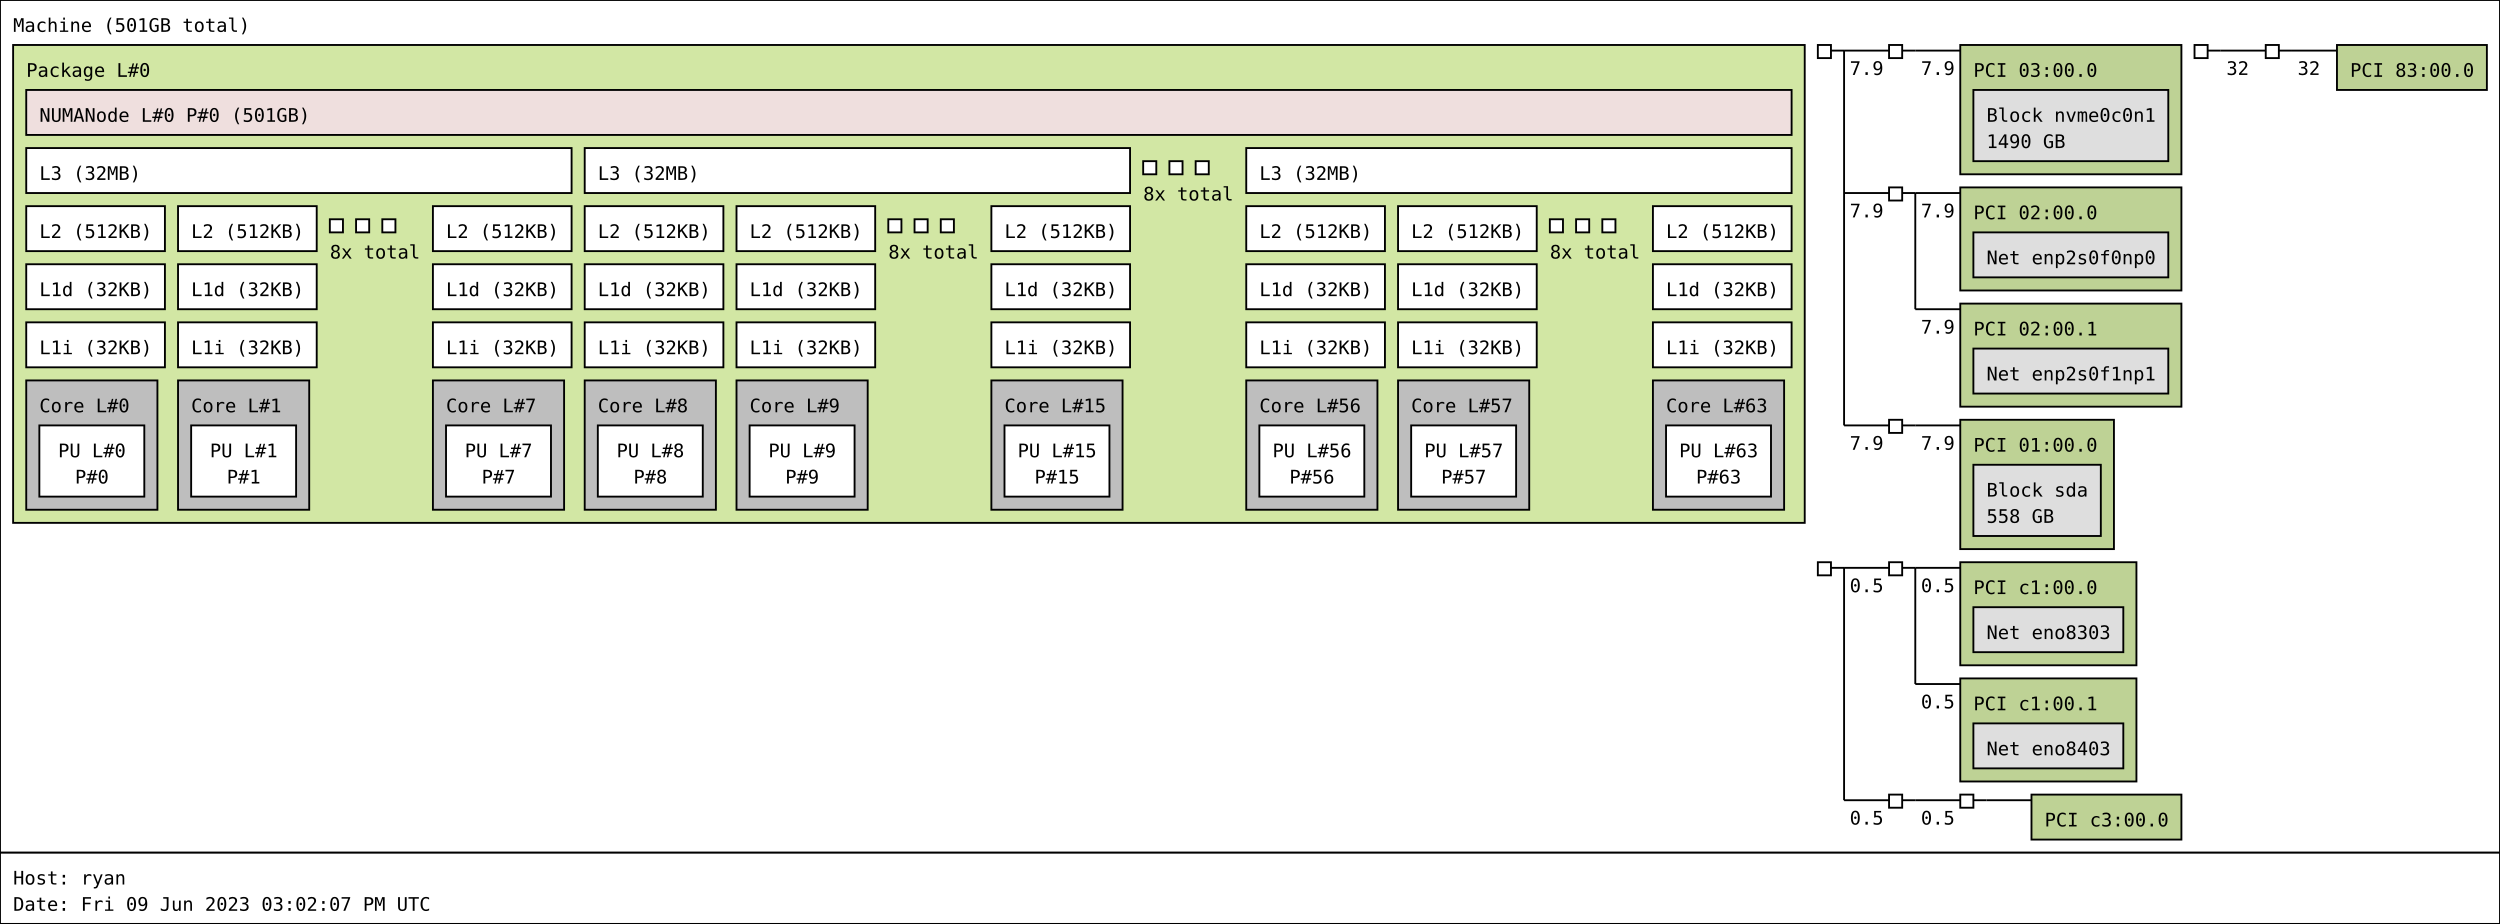
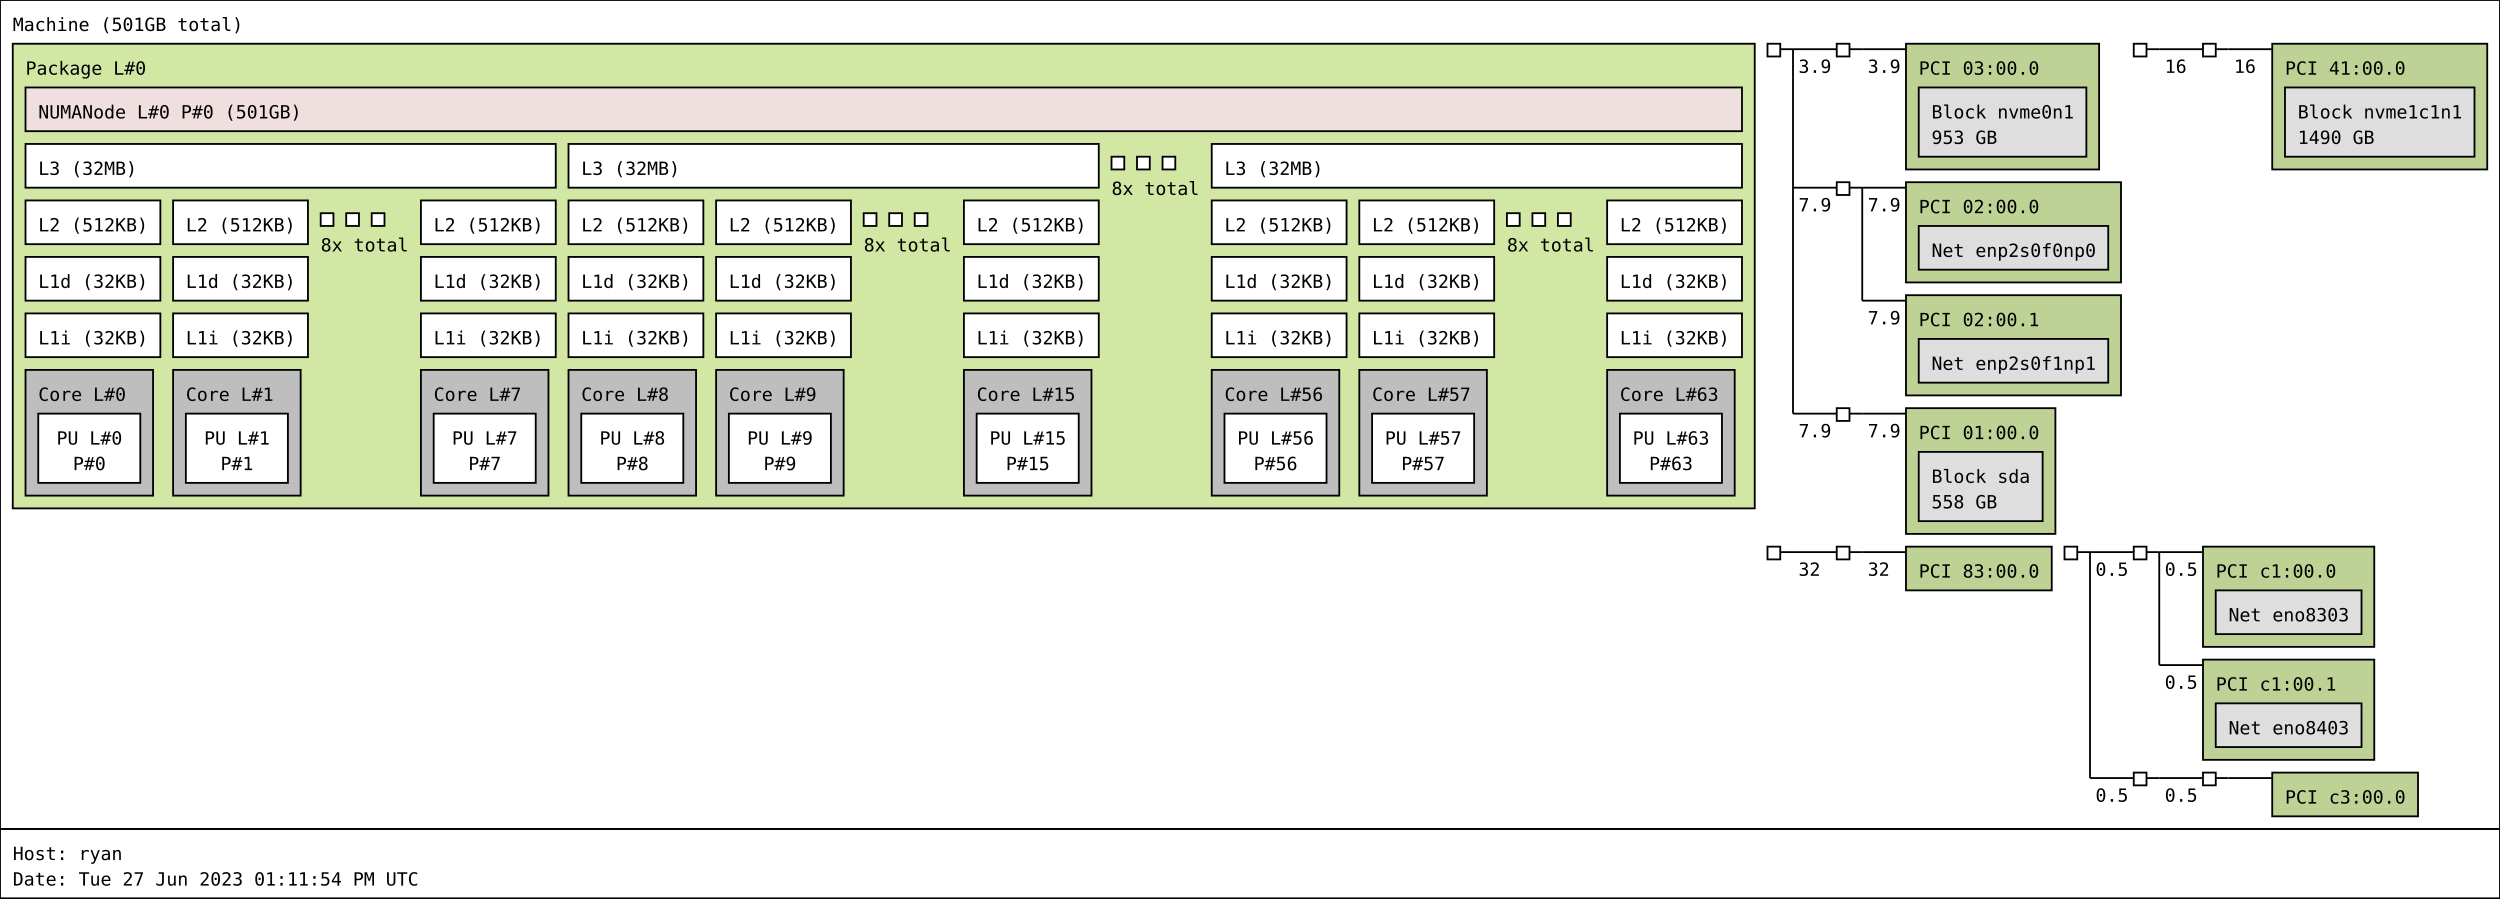
- <svg xmlns="http://www.w3.org/2000/svg" width="1334px" height="493px" viewBox="0 0 1334px 493px" version="1.1">
-   <rect id="Machine_0_rect" class="Machine" x="0" y="0" width="1334" height="455" fill="rgb(255,255,255)" stroke="rgb(0,0,0)" stroke-width="1" />
+ <svg xmlns="http://www.w3.org/2000/svg" width="1372px" height="493px" viewBox="0 0 1372px 493px" version="1.1">
+   <rect id="Machine_0_rect" class="Machine" x="0" y="0" width="1372" height="455" fill="rgb(255,255,255)" stroke="rgb(0,0,0)" stroke-width="1" />
  <text id="Machine_0_text" class="Machine" font-family="Monospace" x="7" y="17" fill="rgb(0,0,0)" font-size="10px">Machine (501GB total)</text>
  <rect id="Package_0_rect" class="Package" x="7" y="24" width="956" height="255" fill="rgb(210,231,164)" stroke="rgb(0,0,0)" stroke-width="1" />
  <text id="Package_0_text" class="Package" font-family="Monospace" x="14" y="41" fill="rgb(0,0,0)" font-size="10px">Package L#0</text>
  <rect id="L3_0_rect" class="L3" x="14" y="79" width="291" height="24" fill="rgb(255,255,255)" stroke="rgb(0,0,0)" stroke-width="1" />
  <text id="L3_0_text" class="L3" font-family="Monospace" x="21" y="96" fill="rgb(0,0,0)" font-size="10px">L3 (32MB)</text>
  <rect id="L2_0_rect" class="L2" x="14" y="110" width="74" height="24" fill="rgb(255,255,255)" stroke="rgb(0,0,0)" stroke-width="1" />
  <text id="L2_0_text" class="L2" font-family="Monospace" x="21" y="127" fill="rgb(0,0,0)" font-size="10px">L2 (512KB)</text>
  <rect id="L1d_0_rect" class="L1d" x="14" y="141" width="74" height="24" fill="rgb(255,255,255)" stroke="rgb(0,0,0)" stroke-width="1" />
  <text id="L1d_0_text" class="L1d" font-family="Monospace" x="21" y="158" fill="rgb(0,0,0)" font-size="10px">L1d (32KB)</text>
  <rect id="L1i_0_rect" class="L1i" x="14" y="172" width="74" height="24" fill="rgb(255,255,255)" stroke="rgb(0,0,0)" stroke-width="1" />
  <text id="L1i_0_text" class="L1i" font-family="Monospace" x="21" y="189" fill="rgb(0,0,0)" font-size="10px">L1i (32KB)</text>
  <rect id="Core_0_rect" class="Core" x="14" y="203" width="70" height="69" fill="rgb(190,190,190)" stroke="rgb(0,0,0)" stroke-width="1" />
  <text id="Core_0_text" class="Core" font-family="Monospace" x="21" y="220" fill="rgb(0,0,0)" font-size="10px">Core L#0</text>
  <rect id="PU_0_rect" class="PU" x="21" y="227" width="56" height="38" fill="rgb(255,255,255)" stroke="rgb(0,0,0)" stroke-width="1" />
  <text id="PU_0_text" class="PU" font-family="Monospace" x="31" y="244" fill="rgb(0,0,0)" font-size="10px">PU L#0</text>
  <text id="PU_0_text_1" class="PU" font-family="Monospace" x="40" y="258" fill="rgb(0,0,0)" font-size="10px">P#0</text>
  <rect id="L2_1_rect" class="L2" x="95" y="110" width="74" height="24" fill="rgb(255,255,255)" stroke="rgb(0,0,0)" stroke-width="1" />
  <text id="L2_1_text" class="L2" font-family="Monospace" x="102" y="127" fill="rgb(0,0,0)" font-size="10px">L2 (512KB)</text>
  <rect id="L1d_1_rect" class="L1d" x="95" y="141" width="74" height="24" fill="rgb(255,255,255)" stroke="rgb(0,0,0)" stroke-width="1" />
  <text id="L1d_1_text" class="L1d" font-family="Monospace" x="102" y="158" fill="rgb(0,0,0)" font-size="10px">L1d (32KB)</text>
  <rect id="L1i_1_rect" class="L1i" x="95" y="172" width="74" height="24" fill="rgb(255,255,255)" stroke="rgb(0,0,0)" stroke-width="1" />
  <text id="L1i_1_text" class="L1i" font-family="Monospace" x="102" y="189" fill="rgb(0,0,0)" font-size="10px">L1i (32KB)</text>
  <rect id="Core_1_rect" class="Core" x="95" y="203" width="70" height="69" fill="rgb(190,190,190)" stroke="rgb(0,0,0)" stroke-width="1" />
  <text id="Core_1_text" class="Core" font-family="Monospace" x="102" y="220" fill="rgb(0,0,0)" font-size="10px">Core L#1</text>
  <rect id="PU_1_rect" class="PU" x="102" y="227" width="56" height="38" fill="rgb(255,255,255)" stroke="rgb(0,0,0)" stroke-width="1" />
  <text id="PU_1_text" class="PU" font-family="Monospace" x="112" y="244" fill="rgb(0,0,0)" font-size="10px">PU L#1</text>
  <text id="PU_1_text_1" class="PU" font-family="Monospace" x="121" y="258" fill="rgb(0,0,0)" font-size="10px">P#1</text>
  <rect id="L2_2_rect" class="L2" x="176" y="117" width="7" height="7" fill="rgb(255,255,255)" stroke="rgb(0,0,0)" stroke-width="1" />
  <rect id="L2_2_rect" class="L2" x="190" y="117" width="7" height="7" fill="rgb(255,255,255)" stroke="rgb(0,0,0)" stroke-width="1" />
  <rect id="L2_2_rect" class="L2" x="204" y="117" width="7" height="7" fill="rgb(255,255,255)" stroke="rgb(0,0,0)" stroke-width="1" />
  <text id="L2_2_text" class="L2" font-family="Monospace" x="176" y="138" fill="rgb(0,0,0)" font-size="10px">8x total</text>
  <rect id="L2_7_rect" class="L2" x="231" y="110" width="74" height="24" fill="rgb(255,255,255)" stroke="rgb(0,0,0)" stroke-width="1" />
  <text id="L2_7_text" class="L2" font-family="Monospace" x="238" y="127" fill="rgb(0,0,0)" font-size="10px">L2 (512KB)</text>
  <rect id="L1d_7_rect" class="L1d" x="231" y="141" width="74" height="24" fill="rgb(255,255,255)" stroke="rgb(0,0,0)" stroke-width="1" />
  <text id="L1d_7_text" class="L1d" font-family="Monospace" x="238" y="158" fill="rgb(0,0,0)" font-size="10px">L1d (32KB)</text>
  <rect id="L1i_7_rect" class="L1i" x="231" y="172" width="74" height="24" fill="rgb(255,255,255)" stroke="rgb(0,0,0)" stroke-width="1" />
  <text id="L1i_7_text" class="L1i" font-family="Monospace" x="238" y="189" fill="rgb(0,0,0)" font-size="10px">L1i (32KB)</text>
  <rect id="Core_7_rect" class="Core" x="231" y="203" width="70" height="69" fill="rgb(190,190,190)" stroke="rgb(0,0,0)" stroke-width="1" />
  <text id="Core_7_text" class="Core" font-family="Monospace" x="238" y="220" fill="rgb(0,0,0)" font-size="10px">Core L#7</text>
  <rect id="PU_7_rect" class="PU" x="238" y="227" width="56" height="38" fill="rgb(255,255,255)" stroke="rgb(0,0,0)" stroke-width="1" />
  <text id="PU_7_text" class="PU" font-family="Monospace" x="248" y="244" fill="rgb(0,0,0)" font-size="10px">PU L#7</text>
  <text id="PU_7_text_1" class="PU" font-family="Monospace" x="257" y="258" fill="rgb(0,0,0)" font-size="10px">P#7</text>
  <rect id="L3_1_rect" class="L3" x="312" y="79" width="291" height="24" fill="rgb(255,255,255)" stroke="rgb(0,0,0)" stroke-width="1" />
  <text id="L3_1_text" class="L3" font-family="Monospace" x="319" y="96" fill="rgb(0,0,0)" font-size="10px">L3 (32MB)</text>
  <rect id="L2_8_rect" class="L2" x="312" y="110" width="74" height="24" fill="rgb(255,255,255)" stroke="rgb(0,0,0)" stroke-width="1" />
  <text id="L2_8_text" class="L2" font-family="Monospace" x="319" y="127" fill="rgb(0,0,0)" font-size="10px">L2 (512KB)</text>
  <rect id="L1d_8_rect" class="L1d" x="312" y="141" width="74" height="24" fill="rgb(255,255,255)" stroke="rgb(0,0,0)" stroke-width="1" />
  <text id="L1d_8_text" class="L1d" font-family="Monospace" x="319" y="158" fill="rgb(0,0,0)" font-size="10px">L1d (32KB)</text>
  <rect id="L1i_8_rect" class="L1i" x="312" y="172" width="74" height="24" fill="rgb(255,255,255)" stroke="rgb(0,0,0)" stroke-width="1" />
  <text id="L1i_8_text" class="L1i" font-family="Monospace" x="319" y="189" fill="rgb(0,0,0)" font-size="10px">L1i (32KB)</text>
  <rect id="Core_8_rect" class="Core" x="312" y="203" width="70" height="69" fill="rgb(190,190,190)" stroke="rgb(0,0,0)" stroke-width="1" />
  <text id="Core_8_text" class="Core" font-family="Monospace" x="319" y="220" fill="rgb(0,0,0)" font-size="10px">Core L#8</text>
  <rect id="PU_8_rect" class="PU" x="319" y="227" width="56" height="38" fill="rgb(255,255,255)" stroke="rgb(0,0,0)" stroke-width="1" />
  <text id="PU_8_text" class="PU" font-family="Monospace" x="329" y="244" fill="rgb(0,0,0)" font-size="10px">PU L#8</text>
  <text id="PU_8_text_1" class="PU" font-family="Monospace" x="338" y="258" fill="rgb(0,0,0)" font-size="10px">P#8</text>
  <rect id="L2_9_rect" class="L2" x="393" y="110" width="74" height="24" fill="rgb(255,255,255)" stroke="rgb(0,0,0)" stroke-width="1" />
  <text id="L2_9_text" class="L2" font-family="Monospace" x="400" y="127" fill="rgb(0,0,0)" font-size="10px">L2 (512KB)</text>
  <rect id="L1d_9_rect" class="L1d" x="393" y="141" width="74" height="24" fill="rgb(255,255,255)" stroke="rgb(0,0,0)" stroke-width="1" />
  <text id="L1d_9_text" class="L1d" font-family="Monospace" x="400" y="158" fill="rgb(0,0,0)" font-size="10px">L1d (32KB)</text>
  <rect id="L1i_9_rect" class="L1i" x="393" y="172" width="74" height="24" fill="rgb(255,255,255)" stroke="rgb(0,0,0)" stroke-width="1" />
  <text id="L1i_9_text" class="L1i" font-family="Monospace" x="400" y="189" fill="rgb(0,0,0)" font-size="10px">L1i (32KB)</text>
  <rect id="Core_9_rect" class="Core" x="393" y="203" width="70" height="69" fill="rgb(190,190,190)" stroke="rgb(0,0,0)" stroke-width="1" />
  <text id="Core_9_text" class="Core" font-family="Monospace" x="400" y="220" fill="rgb(0,0,0)" font-size="10px">Core L#9</text>
  <rect id="PU_9_rect" class="PU" x="400" y="227" width="56" height="38" fill="rgb(255,255,255)" stroke="rgb(0,0,0)" stroke-width="1" />
  <text id="PU_9_text" class="PU" font-family="Monospace" x="410" y="244" fill="rgb(0,0,0)" font-size="10px">PU L#9</text>
  <text id="PU_9_text_1" class="PU" font-family="Monospace" x="419" y="258" fill="rgb(0,0,0)" font-size="10px">P#9</text>
  <rect id="L2_10_rect" class="L2" x="474" y="117" width="7" height="7" fill="rgb(255,255,255)" stroke="rgb(0,0,0)" stroke-width="1" />
  <rect id="L2_10_rect" class="L2" x="488" y="117" width="7" height="7" fill="rgb(255,255,255)" stroke="rgb(0,0,0)" stroke-width="1" />
  <rect id="L2_10_rect" class="L2" x="502" y="117" width="7" height="7" fill="rgb(255,255,255)" stroke="rgb(0,0,0)" stroke-width="1" />
  <text id="L2_10_text" class="L2" font-family="Monospace" x="474" y="138" fill="rgb(0,0,0)" font-size="10px">8x total</text>
  <rect id="L2_15_rect" class="L2" x="529" y="110" width="74" height="24" fill="rgb(255,255,255)" stroke="rgb(0,0,0)" stroke-width="1" />
  <text id="L2_15_text" class="L2" font-family="Monospace" x="536" y="127" fill="rgb(0,0,0)" font-size="10px">L2 (512KB)</text>
  <rect id="L1d_15_rect" class="L1d" x="529" y="141" width="74" height="24" fill="rgb(255,255,255)" stroke="rgb(0,0,0)" stroke-width="1" />
  <text id="L1d_15_text" class="L1d" font-family="Monospace" x="536" y="158" fill="rgb(0,0,0)" font-size="10px">L1d (32KB)</text>
  <rect id="L1i_15_rect" class="L1i" x="529" y="172" width="74" height="24" fill="rgb(255,255,255)" stroke="rgb(0,0,0)" stroke-width="1" />
  <text id="L1i_15_text" class="L1i" font-family="Monospace" x="536" y="189" fill="rgb(0,0,0)" font-size="10px">L1i (32KB)</text>
  <rect id="Core_15_rect" class="Core" x="529" y="203" width="70" height="69" fill="rgb(190,190,190)" stroke="rgb(0,0,0)" stroke-width="1" />
  <text id="Core_15_text" class="Core" font-family="Monospace" x="536" y="220" fill="rgb(0,0,0)" font-size="10px">Core L#15</text>
  <rect id="PU_15_rect" class="PU" x="536" y="227" width="56" height="38" fill="rgb(255,255,255)" stroke="rgb(0,0,0)" stroke-width="1" />
  <text id="PU_15_text" class="PU" font-family="Monospace" x="543" y="244" fill="rgb(0,0,0)" font-size="10px">PU L#15</text>
  <text id="PU_15_text_1" class="PU" font-family="Monospace" x="552" y="258" fill="rgb(0,0,0)" font-size="10px">P#15</text>
  <rect id="L3_2_rect" class="L3" x="610" y="86" width="7" height="7" fill="rgb(255,255,255)" stroke="rgb(0,0,0)" stroke-width="1" />
  <rect id="L3_2_rect" class="L3" x="624" y="86" width="7" height="7" fill="rgb(255,255,255)" stroke="rgb(0,0,0)" stroke-width="1" />
  <rect id="L3_2_rect" class="L3" x="638" y="86" width="7" height="7" fill="rgb(255,255,255)" stroke="rgb(0,0,0)" stroke-width="1" />
  <text id="L3_2_text" class="L3" font-family="Monospace" x="610" y="107" fill="rgb(0,0,0)" font-size="10px">8x total</text>
  <rect id="L3_7_rect" class="L3" x="665" y="79" width="291" height="24" fill="rgb(255,255,255)" stroke="rgb(0,0,0)" stroke-width="1" />
  <text id="L3_7_text" class="L3" font-family="Monospace" x="672" y="96" fill="rgb(0,0,0)" font-size="10px">L3 (32MB)</text>
  <rect id="L2_56_rect" class="L2" x="665" y="110" width="74" height="24" fill="rgb(255,255,255)" stroke="rgb(0,0,0)" stroke-width="1" />
  <text id="L2_56_text" class="L2" font-family="Monospace" x="672" y="127" fill="rgb(0,0,0)" font-size="10px">L2 (512KB)</text>
  <rect id="L1d_56_rect" class="L1d" x="665" y="141" width="74" height="24" fill="rgb(255,255,255)" stroke="rgb(0,0,0)" stroke-width="1" />
  <text id="L1d_56_text" class="L1d" font-family="Monospace" x="672" y="158" fill="rgb(0,0,0)" font-size="10px">L1d (32KB)</text>
  <rect id="L1i_56_rect" class="L1i" x="665" y="172" width="74" height="24" fill="rgb(255,255,255)" stroke="rgb(0,0,0)" stroke-width="1" />
  <text id="L1i_56_text" class="L1i" font-family="Monospace" x="672" y="189" fill="rgb(0,0,0)" font-size="10px">L1i (32KB)</text>
  <rect id="Core_56_rect" class="Core" x="665" y="203" width="70" height="69" fill="rgb(190,190,190)" stroke="rgb(0,0,0)" stroke-width="1" />
  <text id="Core_56_text" class="Core" font-family="Monospace" x="672" y="220" fill="rgb(0,0,0)" font-size="10px">Core L#56</text>
  <rect id="PU_56_rect" class="PU" x="672" y="227" width="56" height="38" fill="rgb(255,255,255)" stroke="rgb(0,0,0)" stroke-width="1" />
  <text id="PU_56_text" class="PU" font-family="Monospace" x="679" y="244" fill="rgb(0,0,0)" font-size="10px">PU L#56</text>
  <text id="PU_56_text_1" class="PU" font-family="Monospace" x="688" y="258" fill="rgb(0,0,0)" font-size="10px">P#56</text>
  <rect id="L2_57_rect" class="L2" x="746" y="110" width="74" height="24" fill="rgb(255,255,255)" stroke="rgb(0,0,0)" stroke-width="1" />
  <text id="L2_57_text" class="L2" font-family="Monospace" x="753" y="127" fill="rgb(0,0,0)" font-size="10px">L2 (512KB)</text>
  <rect id="L1d_57_rect" class="L1d" x="746" y="141" width="74" height="24" fill="rgb(255,255,255)" stroke="rgb(0,0,0)" stroke-width="1" />
  <text id="L1d_57_text" class="L1d" font-family="Monospace" x="753" y="158" fill="rgb(0,0,0)" font-size="10px">L1d (32KB)</text>
  <rect id="L1i_57_rect" class="L1i" x="746" y="172" width="74" height="24" fill="rgb(255,255,255)" stroke="rgb(0,0,0)" stroke-width="1" />
  <text id="L1i_57_text" class="L1i" font-family="Monospace" x="753" y="189" fill="rgb(0,0,0)" font-size="10px">L1i (32KB)</text>
  <rect id="Core_57_rect" class="Core" x="746" y="203" width="70" height="69" fill="rgb(190,190,190)" stroke="rgb(0,0,0)" stroke-width="1" />
  <text id="Core_57_text" class="Core" font-family="Monospace" x="753" y="220" fill="rgb(0,0,0)" font-size="10px">Core L#57</text>
  <rect id="PU_57_rect" class="PU" x="753" y="227" width="56" height="38" fill="rgb(255,255,255)" stroke="rgb(0,0,0)" stroke-width="1" />
  <text id="PU_57_text" class="PU" font-family="Monospace" x="760" y="244" fill="rgb(0,0,0)" font-size="10px">PU L#57</text>
  <text id="PU_57_text_1" class="PU" font-family="Monospace" x="769" y="258" fill="rgb(0,0,0)" font-size="10px">P#57</text>
  <rect id="L2_58_rect" class="L2" x="827" y="117" width="7" height="7" fill="rgb(255,255,255)" stroke="rgb(0,0,0)" stroke-width="1" />
  <rect id="L2_58_rect" class="L2" x="841" y="117" width="7" height="7" fill="rgb(255,255,255)" stroke="rgb(0,0,0)" stroke-width="1" />
  <rect id="L2_58_rect" class="L2" x="855" y="117" width="7" height="7" fill="rgb(255,255,255)" stroke="rgb(0,0,0)" stroke-width="1" />
  <text id="L2_58_text" class="L2" font-family="Monospace" x="827" y="138" fill="rgb(0,0,0)" font-size="10px">8x total</text>
  <rect id="L2_63_rect" class="L2" x="882" y="110" width="74" height="24" fill="rgb(255,255,255)" stroke="rgb(0,0,0)" stroke-width="1" />
  <text id="L2_63_text" class="L2" font-family="Monospace" x="889" y="127" fill="rgb(0,0,0)" font-size="10px">L2 (512KB)</text>
  <rect id="L1d_63_rect" class="L1d" x="882" y="141" width="74" height="24" fill="rgb(255,255,255)" stroke="rgb(0,0,0)" stroke-width="1" />
  <text id="L1d_63_text" class="L1d" font-family="Monospace" x="889" y="158" fill="rgb(0,0,0)" font-size="10px">L1d (32KB)</text>
  <rect id="L1i_63_rect" class="L1i" x="882" y="172" width="74" height="24" fill="rgb(255,255,255)" stroke="rgb(0,0,0)" stroke-width="1" />
  <text id="L1i_63_text" class="L1i" font-family="Monospace" x="889" y="189" fill="rgb(0,0,0)" font-size="10px">L1i (32KB)</text>
  <rect id="Core_63_rect" class="Core" x="882" y="203" width="70" height="69" fill="rgb(190,190,190)" stroke="rgb(0,0,0)" stroke-width="1" />
  <text id="Core_63_text" class="Core" font-family="Monospace" x="889" y="220" fill="rgb(0,0,0)" font-size="10px">Core L#63</text>
  <rect id="PU_63_rect" class="PU" x="889" y="227" width="56" height="38" fill="rgb(255,255,255)" stroke="rgb(0,0,0)" stroke-width="1" />
  <text id="PU_63_text" class="PU" font-family="Monospace" x="896" y="244" fill="rgb(0,0,0)" font-size="10px">PU L#63</text>
  <text id="PU_63_text_1" class="PU" font-family="Monospace" x="905" y="258" fill="rgb(0,0,0)" font-size="10px">P#63</text>
  <rect id="NUMANode_0_rect" class="NUMANode" x="14" y="48" width="942" height="24" fill="rgb(239,223,222)" stroke="rgb(0,0,0)" stroke-width="1" />
  <text id="NUMANode_0_text" class="NUMANode" font-family="Monospace" x="21" y="65" fill="rgb(0,0,0)" font-size="10px">NUMANode L#0 P#0 (501GB)</text>
  <rect id="HostBridge_0_rect" class="HostBridge" x="970" y="24" width="7" height="7" fill="rgb(255,255,255)" stroke="rgb(0,0,0)" stroke-width="1" />
  <line id="HostBridge_0_line" class="HostBridge" x1="977" y1="27" x2="984" y2="27" stroke="rgb(0,0,0)" stroke-width="1" />
  <line id="HostBridge_0_line_2" class="HostBridge" x1="984" y1="27" x2="1008" y2="27" stroke="rgb(0,0,0)" stroke-width="1" />
-   <text id="HostBridge_0_text_2" class="HostBridge" font-family="Monospace" x="987" y="40" fill="rgb(0,0,0)" font-size="10px">7.9</text>
+   <text id="HostBridge_0_text_2" class="HostBridge" font-family="Monospace" x="987" y="40" fill="rgb(0,0,0)" font-size="10px">3.9</text>
  <line id="HostBridge_0_line_3" class="HostBridge" x1="984" y1="103" x2="1008" y2="103" stroke="rgb(0,0,0)" stroke-width="1" />
  <text id="HostBridge_0_text_3" class="HostBridge" font-family="Monospace" x="987" y="116" fill="rgb(0,0,0)" font-size="10px">7.9</text>
  <line id="HostBridge_0_line_4" class="HostBridge" x1="984" y1="227" x2="1008" y2="227" stroke="rgb(0,0,0)" stroke-width="1" />
  <text id="HostBridge_0_text_4" class="HostBridge" font-family="Monospace" x="987" y="240" fill="rgb(0,0,0)" font-size="10px">7.9</text>
  <line id="HostBridge_0_line_1" class="HostBridge" x1="984" y1="27" x2="984" y2="227" stroke="rgb(0,0,0)" stroke-width="1" />
  <rect id="PCIBridge_1_rect" class="PCIBridge" x="1008" y="24" width="7" height="7" fill="rgb(255,255,255)" stroke="rgb(0,0,0)" stroke-width="1" />
  <line id="PCIBridge_1_line" class="PCIBridge" x1="1015" y1="27" x2="1022" y2="27" stroke="rgb(0,0,0)" stroke-width="1" />
  <line id="PCIBridge_1_line_2" class="PCIBridge" x1="1022" y1="27" x2="1046" y2="27" stroke="rgb(0,0,0)" stroke-width="1" />
-   <text id="PCIBridge_1_text_2" class="PCIBridge" font-family="Monospace" x="1025" y="40" fill="rgb(0,0,0)" font-size="10px">7.9</text>
+   <text id="PCIBridge_1_text_2" class="PCIBridge" font-family="Monospace" x="1025" y="40" fill="rgb(0,0,0)" font-size="10px">3.9</text>
  <line id="PCIBridge_1_line_1" class="PCIBridge" x1="1022" y1="27" x2="1022" y2="27" stroke="rgb(0,0,0)" stroke-width="1" />
-   <rect id="PCI_0_rect" class="PCI" x="1046" y="24" width="118" height="69" fill="rgb(190,210,149)" stroke="rgb(0,0,0)" stroke-width="1" />
+   <rect id="PCI_0_rect" class="PCI" x="1046" y="24" width="106" height="69" fill="rgb(190,210,149)" stroke="rgb(0,0,0)" stroke-width="1" />
  <text id="PCI_0_text" class="PCI" font-family="Monospace" x="1053" y="41" fill="rgb(0,0,0)" font-size="10px">PCI 03:00.0</text>
-   <rect id="Block_0_rect" class="Block" x="1053" y="48" width="104" height="38" fill="rgb(222,222,222)" stroke="rgb(0,0,0)" stroke-width="1" />
-   <text id="Block_0_text" class="Block" font-family="Monospace" x="1060" y="65" fill="rgb(0,0,0)" font-size="10px">Block nvme0c0n1</text>
-   <text id="Block_0_text_1" class="Block" font-family="Monospace" x="1060" y="79" fill="rgb(0,0,0)" font-size="10px">1490 GB</text>
+   <rect id="Block_0_rect" class="Block" x="1053" y="48" width="92" height="38" fill="rgb(222,222,222)" stroke="rgb(0,0,0)" stroke-width="1" />
+   <text id="Block_0_text" class="Block" font-family="Monospace" x="1060" y="65" fill="rgb(0,0,0)" font-size="10px">Block nvme0n1</text>
+   <text id="Block_0_text_1" class="Block" font-family="Monospace" x="1060" y="79" fill="rgb(0,0,0)" font-size="10px">953 GB</text>
  <rect id="PCIBridge_2_rect" class="PCIBridge" x="1008" y="100" width="7" height="7" fill="rgb(255,255,255)" stroke="rgb(0,0,0)" stroke-width="1" />
  <line id="PCIBridge_2_line" class="PCIBridge" x1="1015" y1="103" x2="1022" y2="103" stroke="rgb(0,0,0)" stroke-width="1" />
  <line id="PCIBridge_2_line_2" class="PCIBridge" x1="1022" y1="103" x2="1046" y2="103" stroke="rgb(0,0,0)" stroke-width="1" />
  <text id="PCIBridge_2_text_2" class="PCIBridge" font-family="Monospace" x="1025" y="116" fill="rgb(0,0,0)" font-size="10px">7.9</text>
  <line id="PCIBridge_2_line_3" class="PCIBridge" x1="1022" y1="165" x2="1046" y2="165" stroke="rgb(0,0,0)" stroke-width="1" />
  <text id="PCIBridge_2_text_3" class="PCIBridge" font-family="Monospace" x="1025" y="178" fill="rgb(0,0,0)" font-size="10px">7.9</text>
  <line id="PCIBridge_2_line_1" class="PCIBridge" x1="1022" y1="103" x2="1022" y2="165" stroke="rgb(0,0,0)" stroke-width="1" />
  <rect id="PCI_1_rect" class="PCI" x="1046" y="100" width="118" height="55" fill="rgb(190,210,149)" stroke="rgb(0,0,0)" stroke-width="1" />
  <text id="PCI_1_text" class="PCI" font-family="Monospace" x="1053" y="117" fill="rgb(0,0,0)" font-size="10px">PCI 02:00.0</text>
  <rect id="Net_1_rect" class="Net" x="1053" y="124" width="104" height="24" fill="rgb(222,222,222)" stroke="rgb(0,0,0)" stroke-width="1" />
  <text id="Net_1_text" class="Net" font-family="Monospace" x="1060" y="141" fill="rgb(0,0,0)" font-size="10px">Net enp2s0f0np0</text>
  <rect id="PCI_2_rect" class="PCI" x="1046" y="162" width="118" height="55" fill="rgb(190,210,149)" stroke="rgb(0,0,0)" stroke-width="1" />
  <text id="PCI_2_text" class="PCI" font-family="Monospace" x="1053" y="179" fill="rgb(0,0,0)" font-size="10px">PCI 02:00.1</text>
  <rect id="Net_2_rect" class="Net" x="1053" y="186" width="104" height="24" fill="rgb(222,222,222)" stroke="rgb(0,0,0)" stroke-width="1" />
  <text id="Net_2_text" class="Net" font-family="Monospace" x="1060" y="203" fill="rgb(0,0,0)" font-size="10px">Net enp2s0f1np1</text>
  <rect id="PCIBridge_3_rect" class="PCIBridge" x="1008" y="224" width="7" height="7" fill="rgb(255,255,255)" stroke="rgb(0,0,0)" stroke-width="1" />
  <line id="PCIBridge_3_line" class="PCIBridge" x1="1015" y1="227" x2="1022" y2="227" stroke="rgb(0,0,0)" stroke-width="1" />
  <line id="PCIBridge_3_line_2" class="PCIBridge" x1="1022" y1="227" x2="1046" y2="227" stroke="rgb(0,0,0)" stroke-width="1" />
  <text id="PCIBridge_3_text_2" class="PCIBridge" font-family="Monospace" x="1025" y="240" fill="rgb(0,0,0)" font-size="10px">7.9</text>
  <line id="PCIBridge_3_line_1" class="PCIBridge" x1="1022" y1="227" x2="1022" y2="227" stroke="rgb(0,0,0)" stroke-width="1" />
  <rect id="PCI_3_rect" class="PCI" x="1046" y="224" width="82" height="69" fill="rgb(190,210,149)" stroke="rgb(0,0,0)" stroke-width="1" />
  <text id="PCI_3_text" class="PCI" font-family="Monospace" x="1053" y="241" fill="rgb(0,0,0)" font-size="10px">PCI 01:00.0</text>
  <rect id="Block_3_rect" class="Block" x="1053" y="248" width="68" height="38" fill="rgb(222,222,222)" stroke="rgb(0,0,0)" stroke-width="1" />
  <text id="Block_3_text" class="Block" font-family="Monospace" x="1060" y="265" fill="rgb(0,0,0)" font-size="10px">Block sda</text>
  <text id="Block_3_text_1" class="Block" font-family="Monospace" x="1060" y="279" fill="rgb(0,0,0)" font-size="10px">558 GB</text>
  <rect id="HostBridge_4_rect" class="HostBridge" x="1171" y="24" width="7" height="7" fill="rgb(255,255,255)" stroke="rgb(0,0,0)" stroke-width="1" />
  <line id="HostBridge_4_line" class="HostBridge" x1="1178" y1="27" x2="1185" y2="27" stroke="rgb(0,0,0)" stroke-width="1" />
  <line id="HostBridge_4_line_2" class="HostBridge" x1="1185" y1="27" x2="1209" y2="27" stroke="rgb(0,0,0)" stroke-width="1" />
-   <text id="HostBridge_4_text_2" class="HostBridge" font-family="Monospace" x="1188" y="40" fill="rgb(0,0,0)" font-size="10px">32</text>
+   <text id="HostBridge_4_text_2" class="HostBridge" font-family="Monospace" x="1188" y="40" fill="rgb(0,0,0)" font-size="10px">16</text>
  <line id="HostBridge_4_line_1" class="HostBridge" x1="1185" y1="27" x2="1185" y2="27" stroke="rgb(0,0,0)" stroke-width="1" />
  <rect id="PCIBridge_5_rect" class="PCIBridge" x="1209" y="24" width="7" height="7" fill="rgb(255,255,255)" stroke="rgb(0,0,0)" stroke-width="1" />
  <line id="PCIBridge_5_line" class="PCIBridge" x1="1216" y1="27" x2="1223" y2="27" stroke="rgb(0,0,0)" stroke-width="1" />
  <line id="PCIBridge_5_line_2" class="PCIBridge" x1="1223" y1="27" x2="1247" y2="27" stroke="rgb(0,0,0)" stroke-width="1" />
-   <text id="PCIBridge_5_text_2" class="PCIBridge" font-family="Monospace" x="1226" y="40" fill="rgb(0,0,0)" font-size="10px">32</text>
+   <text id="PCIBridge_5_text_2" class="PCIBridge" font-family="Monospace" x="1226" y="40" fill="rgb(0,0,0)" font-size="10px">16</text>
  <line id="PCIBridge_5_line_1" class="PCIBridge" x1="1223" y1="27" x2="1223" y2="27" stroke="rgb(0,0,0)" stroke-width="1" />
-   <rect id="PCI_4_rect" class="PCI" x="1247" y="24" width="80" height="24" fill="rgb(190,210,149)" stroke="rgb(0,0,0)" stroke-width="1" />
-   <text id="PCI_4_text" class="PCI" font-family="Monospace" x="1254" y="41" fill="rgb(0,0,0)" font-size="10px">PCI 83:00.0</text>
+   <rect id="PCI_4_rect" class="PCI" x="1247" y="24" width="118" height="69" fill="rgb(190,210,149)" stroke="rgb(0,0,0)" stroke-width="1" />
+   <text id="PCI_4_text" class="PCI" font-family="Monospace" x="1254" y="41" fill="rgb(0,0,0)" font-size="10px">PCI 41:00.0</text>
+   <rect id="Block_4_rect" class="Block" x="1254" y="48" width="104" height="38" fill="rgb(222,222,222)" stroke="rgb(0,0,0)" stroke-width="1" />
+   <text id="Block_4_text" class="Block" font-family="Monospace" x="1261" y="65" fill="rgb(0,0,0)" font-size="10px">Block nvme1c1n1</text>
+   <text id="Block_4_text_1" class="Block" font-family="Monospace" x="1261" y="79" fill="rgb(0,0,0)" font-size="10px">1490 GB</text>
  <rect id="HostBridge_6_rect" class="HostBridge" x="970" y="300" width="7" height="7" fill="rgb(255,255,255)" stroke="rgb(0,0,0)" stroke-width="1" />
  <line id="HostBridge_6_line" class="HostBridge" x1="977" y1="303" x2="984" y2="303" stroke="rgb(0,0,0)" stroke-width="1" />
  <line id="HostBridge_6_line_2" class="HostBridge" x1="984" y1="303" x2="1008" y2="303" stroke="rgb(0,0,0)" stroke-width="1" />
-   <text id="HostBridge_6_text_2" class="HostBridge" font-family="Monospace" x="987" y="316" fill="rgb(0,0,0)" font-size="10px">0.5</text>
-   <line id="HostBridge_6_line_3" class="HostBridge" x1="984" y1="427" x2="1008" y2="427" stroke="rgb(0,0,0)" stroke-width="1" />
-   <text id="HostBridge_6_text_3" class="HostBridge" font-family="Monospace" x="987" y="440" fill="rgb(0,0,0)" font-size="10px">0.5</text>
-   <line id="HostBridge_6_line_1" class="HostBridge" x1="984" y1="303" x2="984" y2="427" stroke="rgb(0,0,0)" stroke-width="1" />
+   <text id="HostBridge_6_text_2" class="HostBridge" font-family="Monospace" x="987" y="316" fill="rgb(0,0,0)" font-size="10px">32</text>
+   <line id="HostBridge_6_line_1" class="HostBridge" x1="984" y1="303" x2="984" y2="303" stroke="rgb(0,0,0)" stroke-width="1" />
  <rect id="PCIBridge_7_rect" class="PCIBridge" x="1008" y="300" width="7" height="7" fill="rgb(255,255,255)" stroke="rgb(0,0,0)" stroke-width="1" />
  <line id="PCIBridge_7_line" class="PCIBridge" x1="1015" y1="303" x2="1022" y2="303" stroke="rgb(0,0,0)" stroke-width="1" />
  <line id="PCIBridge_7_line_2" class="PCIBridge" x1="1022" y1="303" x2="1046" y2="303" stroke="rgb(0,0,0)" stroke-width="1" />
-   <text id="PCIBridge_7_text_2" class="PCIBridge" font-family="Monospace" x="1025" y="316" fill="rgb(0,0,0)" font-size="10px">0.5</text>
-   <line id="PCIBridge_7_line_3" class="PCIBridge" x1="1022" y1="365" x2="1046" y2="365" stroke="rgb(0,0,0)" stroke-width="1" />
-   <text id="PCIBridge_7_text_3" class="PCIBridge" font-family="Monospace" x="1025" y="378" fill="rgb(0,0,0)" font-size="10px">0.5</text>
-   <line id="PCIBridge_7_line_1" class="PCIBridge" x1="1022" y1="303" x2="1022" y2="365" stroke="rgb(0,0,0)" stroke-width="1" />
-   <rect id="PCI_5_rect" class="PCI" x="1046" y="300" width="94" height="55" fill="rgb(190,210,149)" stroke="rgb(0,0,0)" stroke-width="1" />
-   <text id="PCI_5_text" class="PCI" font-family="Monospace" x="1053" y="317" fill="rgb(0,0,0)" font-size="10px">PCI c1:00.0</text>
-   <rect id="Net_4_rect" class="Net" x="1053" y="324" width="80" height="24" fill="rgb(222,222,222)" stroke="rgb(0,0,0)" stroke-width="1" />
-   <text id="Net_4_text" class="Net" font-family="Monospace" x="1060" y="341" fill="rgb(0,0,0)" font-size="10px">Net eno8303</text>
-   <rect id="PCI_6_rect" class="PCI" x="1046" y="362" width="94" height="55" fill="rgb(190,210,149)" stroke="rgb(0,0,0)" stroke-width="1" />
-   <text id="PCI_6_text" class="PCI" font-family="Monospace" x="1053" y="379" fill="rgb(0,0,0)" font-size="10px">PCI c1:00.1</text>
-   <rect id="Net_5_rect" class="Net" x="1053" y="386" width="80" height="24" fill="rgb(222,222,222)" stroke="rgb(0,0,0)" stroke-width="1" />
-   <text id="Net_5_text" class="Net" font-family="Monospace" x="1060" y="403" fill="rgb(0,0,0)" font-size="10px">Net eno8403</text>
-   <rect id="PCIBridge_8_rect" class="PCIBridge" x="1008" y="424" width="7" height="7" fill="rgb(255,255,255)" stroke="rgb(0,0,0)" stroke-width="1" />
-   <line id="PCIBridge_8_line" class="PCIBridge" x1="1015" y1="427" x2="1022" y2="427" stroke="rgb(0,0,0)" stroke-width="1" />
-   <line id="PCIBridge_8_line_2" class="PCIBridge" x1="1022" y1="427" x2="1046" y2="427" stroke="rgb(0,0,0)" stroke-width="1" />
-   <text id="PCIBridge_8_text_2" class="PCIBridge" font-family="Monospace" x="1025" y="440" fill="rgb(0,0,0)" font-size="10px">0.5</text>
-   <line id="PCIBridge_8_line_1" class="PCIBridge" x1="1022" y1="427" x2="1022" y2="427" stroke="rgb(0,0,0)" stroke-width="1" />
-   <rect id="PCIBridge_9_rect" class="PCIBridge" x="1046" y="424" width="7" height="7" fill="rgb(255,255,255)" stroke="rgb(0,0,0)" stroke-width="1" />
-   <line id="PCIBridge_9_line" class="PCIBridge" x1="1053" y1="427" x2="1060" y2="427" stroke="rgb(0,0,0)" stroke-width="1" />
-   <line id="PCIBridge_9_line_2" class="PCIBridge" x1="1060" y1="427" x2="1084" y2="427" stroke="rgb(0,0,0)" stroke-width="1" />
-   <line id="PCIBridge_9_line_1" class="PCIBridge" x1="1060" y1="427" x2="1060" y2="427" stroke="rgb(0,0,0)" stroke-width="1" />
-   <rect id="PCI_7_rect" class="PCI" x="1084" y="424" width="80" height="24" fill="rgb(190,210,149)" stroke="rgb(0,0,0)" stroke-width="1" />
-   <text id="PCI_7_text" class="PCI" font-family="Monospace" x="1091" y="441" fill="rgb(0,0,0)" font-size="10px">PCI c3:00.0</text>
-   <rect id="anon_rect" x="0" y="455" width="1334" height="38" fill="rgb(255,255,255)" stroke="rgb(0,0,0)" stroke-width="1" />
+   <text id="PCIBridge_7_text_2" class="PCIBridge" font-family="Monospace" x="1025" y="316" fill="rgb(0,0,0)" font-size="10px">32</text>
+   <line id="PCIBridge_7_line_1" class="PCIBridge" x1="1022" y1="303" x2="1022" y2="303" stroke="rgb(0,0,0)" stroke-width="1" />
+   <rect id="PCI_5_rect" class="PCI" x="1046" y="300" width="80" height="24" fill="rgb(190,210,149)" stroke="rgb(0,0,0)" stroke-width="1" />
+   <text id="PCI_5_text" class="PCI" font-family="Monospace" x="1053" y="317" fill="rgb(0,0,0)" font-size="10px">PCI 83:00.0</text>
+   <rect id="HostBridge_8_rect" class="HostBridge" x="1133" y="300" width="7" height="7" fill="rgb(255,255,255)" stroke="rgb(0,0,0)" stroke-width="1" />
+   <line id="HostBridge_8_line" class="HostBridge" x1="1140" y1="303" x2="1147" y2="303" stroke="rgb(0,0,0)" stroke-width="1" />
+   <line id="HostBridge_8_line_2" class="HostBridge" x1="1147" y1="303" x2="1171" y2="303" stroke="rgb(0,0,0)" stroke-width="1" />
+   <text id="HostBridge_8_text_2" class="HostBridge" font-family="Monospace" x="1150" y="316" fill="rgb(0,0,0)" font-size="10px">0.5</text>
+   <line id="HostBridge_8_line_3" class="HostBridge" x1="1147" y1="427" x2="1171" y2="427" stroke="rgb(0,0,0)" stroke-width="1" />
+   <text id="HostBridge_8_text_3" class="HostBridge" font-family="Monospace" x="1150" y="440" fill="rgb(0,0,0)" font-size="10px">0.5</text>
+   <line id="HostBridge_8_line_1" class="HostBridge" x1="1147" y1="303" x2="1147" y2="427" stroke="rgb(0,0,0)" stroke-width="1" />
+   <rect id="PCIBridge_9_rect" class="PCIBridge" x="1171" y="300" width="7" height="7" fill="rgb(255,255,255)" stroke="rgb(0,0,0)" stroke-width="1" />
+   <line id="PCIBridge_9_line" class="PCIBridge" x1="1178" y1="303" x2="1185" y2="303" stroke="rgb(0,0,0)" stroke-width="1" />
+   <line id="PCIBridge_9_line_2" class="PCIBridge" x1="1185" y1="303" x2="1209" y2="303" stroke="rgb(0,0,0)" stroke-width="1" />
+   <text id="PCIBridge_9_text_2" class="PCIBridge" font-family="Monospace" x="1188" y="316" fill="rgb(0,0,0)" font-size="10px">0.5</text>
+   <line id="PCIBridge_9_line_3" class="PCIBridge" x1="1185" y1="365" x2="1209" y2="365" stroke="rgb(0,0,0)" stroke-width="1" />
+   <text id="PCIBridge_9_text_3" class="PCIBridge" font-family="Monospace" x="1188" y="378" fill="rgb(0,0,0)" font-size="10px">0.5</text>
+   <line id="PCIBridge_9_line_1" class="PCIBridge" x1="1185" y1="303" x2="1185" y2="365" stroke="rgb(0,0,0)" stroke-width="1" />
+   <rect id="PCI_6_rect" class="PCI" x="1209" y="300" width="94" height="55" fill="rgb(190,210,149)" stroke="rgb(0,0,0)" stroke-width="1" />
+   <text id="PCI_6_text" class="PCI" font-family="Monospace" x="1216" y="317" fill="rgb(0,0,0)" font-size="10px">PCI c1:00.0</text>
+   <rect id="Net_5_rect" class="Net" x="1216" y="324" width="80" height="24" fill="rgb(222,222,222)" stroke="rgb(0,0,0)" stroke-width="1" />
+   <text id="Net_5_text" class="Net" font-family="Monospace" x="1223" y="341" fill="rgb(0,0,0)" font-size="10px">Net eno8303</text>
+   <rect id="PCI_7_rect" class="PCI" x="1209" y="362" width="94" height="55" fill="rgb(190,210,149)" stroke="rgb(0,0,0)" stroke-width="1" />
+   <text id="PCI_7_text" class="PCI" font-family="Monospace" x="1216" y="379" fill="rgb(0,0,0)" font-size="10px">PCI c1:00.1</text>
+   <rect id="Net_6_rect" class="Net" x="1216" y="386" width="80" height="24" fill="rgb(222,222,222)" stroke="rgb(0,0,0)" stroke-width="1" />
+   <text id="Net_6_text" class="Net" font-family="Monospace" x="1223" y="403" fill="rgb(0,0,0)" font-size="10px">Net eno8403</text>
+   <rect id="PCIBridge_10_rect" class="PCIBridge" x="1171" y="424" width="7" height="7" fill="rgb(255,255,255)" stroke="rgb(0,0,0)" stroke-width="1" />
+   <line id="PCIBridge_10_line" class="PCIBridge" x1="1178" y1="427" x2="1185" y2="427" stroke="rgb(0,0,0)" stroke-width="1" />
+   <line id="PCIBridge_10_line_2" class="PCIBridge" x1="1185" y1="427" x2="1209" y2="427" stroke="rgb(0,0,0)" stroke-width="1" />
+   <text id="PCIBridge_10_text_2" class="PCIBridge" font-family="Monospace" x="1188" y="440" fill="rgb(0,0,0)" font-size="10px">0.5</text>
+   <line id="PCIBridge_10_line_1" class="PCIBridge" x1="1185" y1="427" x2="1185" y2="427" stroke="rgb(0,0,0)" stroke-width="1" />
+   <rect id="PCIBridge_11_rect" class="PCIBridge" x="1209" y="424" width="7" height="7" fill="rgb(255,255,255)" stroke="rgb(0,0,0)" stroke-width="1" />
+   <line id="PCIBridge_11_line" class="PCIBridge" x1="1216" y1="427" x2="1223" y2="427" stroke="rgb(0,0,0)" stroke-width="1" />
+   <line id="PCIBridge_11_line_2" class="PCIBridge" x1="1223" y1="427" x2="1247" y2="427" stroke="rgb(0,0,0)" stroke-width="1" />
+   <line id="PCIBridge_11_line_1" class="PCIBridge" x1="1223" y1="427" x2="1223" y2="427" stroke="rgb(0,0,0)" stroke-width="1" />
+   <rect id="PCI_8_rect" class="PCI" x="1247" y="424" width="80" height="24" fill="rgb(190,210,149)" stroke="rgb(0,0,0)" stroke-width="1" />
+   <text id="PCI_8_text" class="PCI" font-family="Monospace" x="1254" y="441" fill="rgb(0,0,0)" font-size="10px">PCI c3:00.0</text>
+   <rect id="anon_rect" x="0" y="455" width="1372" height="38" fill="rgb(255,255,255)" stroke="rgb(0,0,0)" stroke-width="1" />
  <text id="anon_text" font-family="Monospace" x="7" y="472" fill="rgb(0,0,0)" font-size="10px">Host: ryan</text>
-   <text id="anon_text_1" font-family="Monospace" x="7" y="486" fill="rgb(0,0,0)" font-size="10px">Date: Fri 09 Jun 2023 03:02:07 PM UTC</text>
+   <text id="anon_text_1" font-family="Monospace" x="7" y="486" fill="rgb(0,0,0)" font-size="10px">Date: Tue 27 Jun 2023 01:11:54 PM UTC</text>
</svg>
